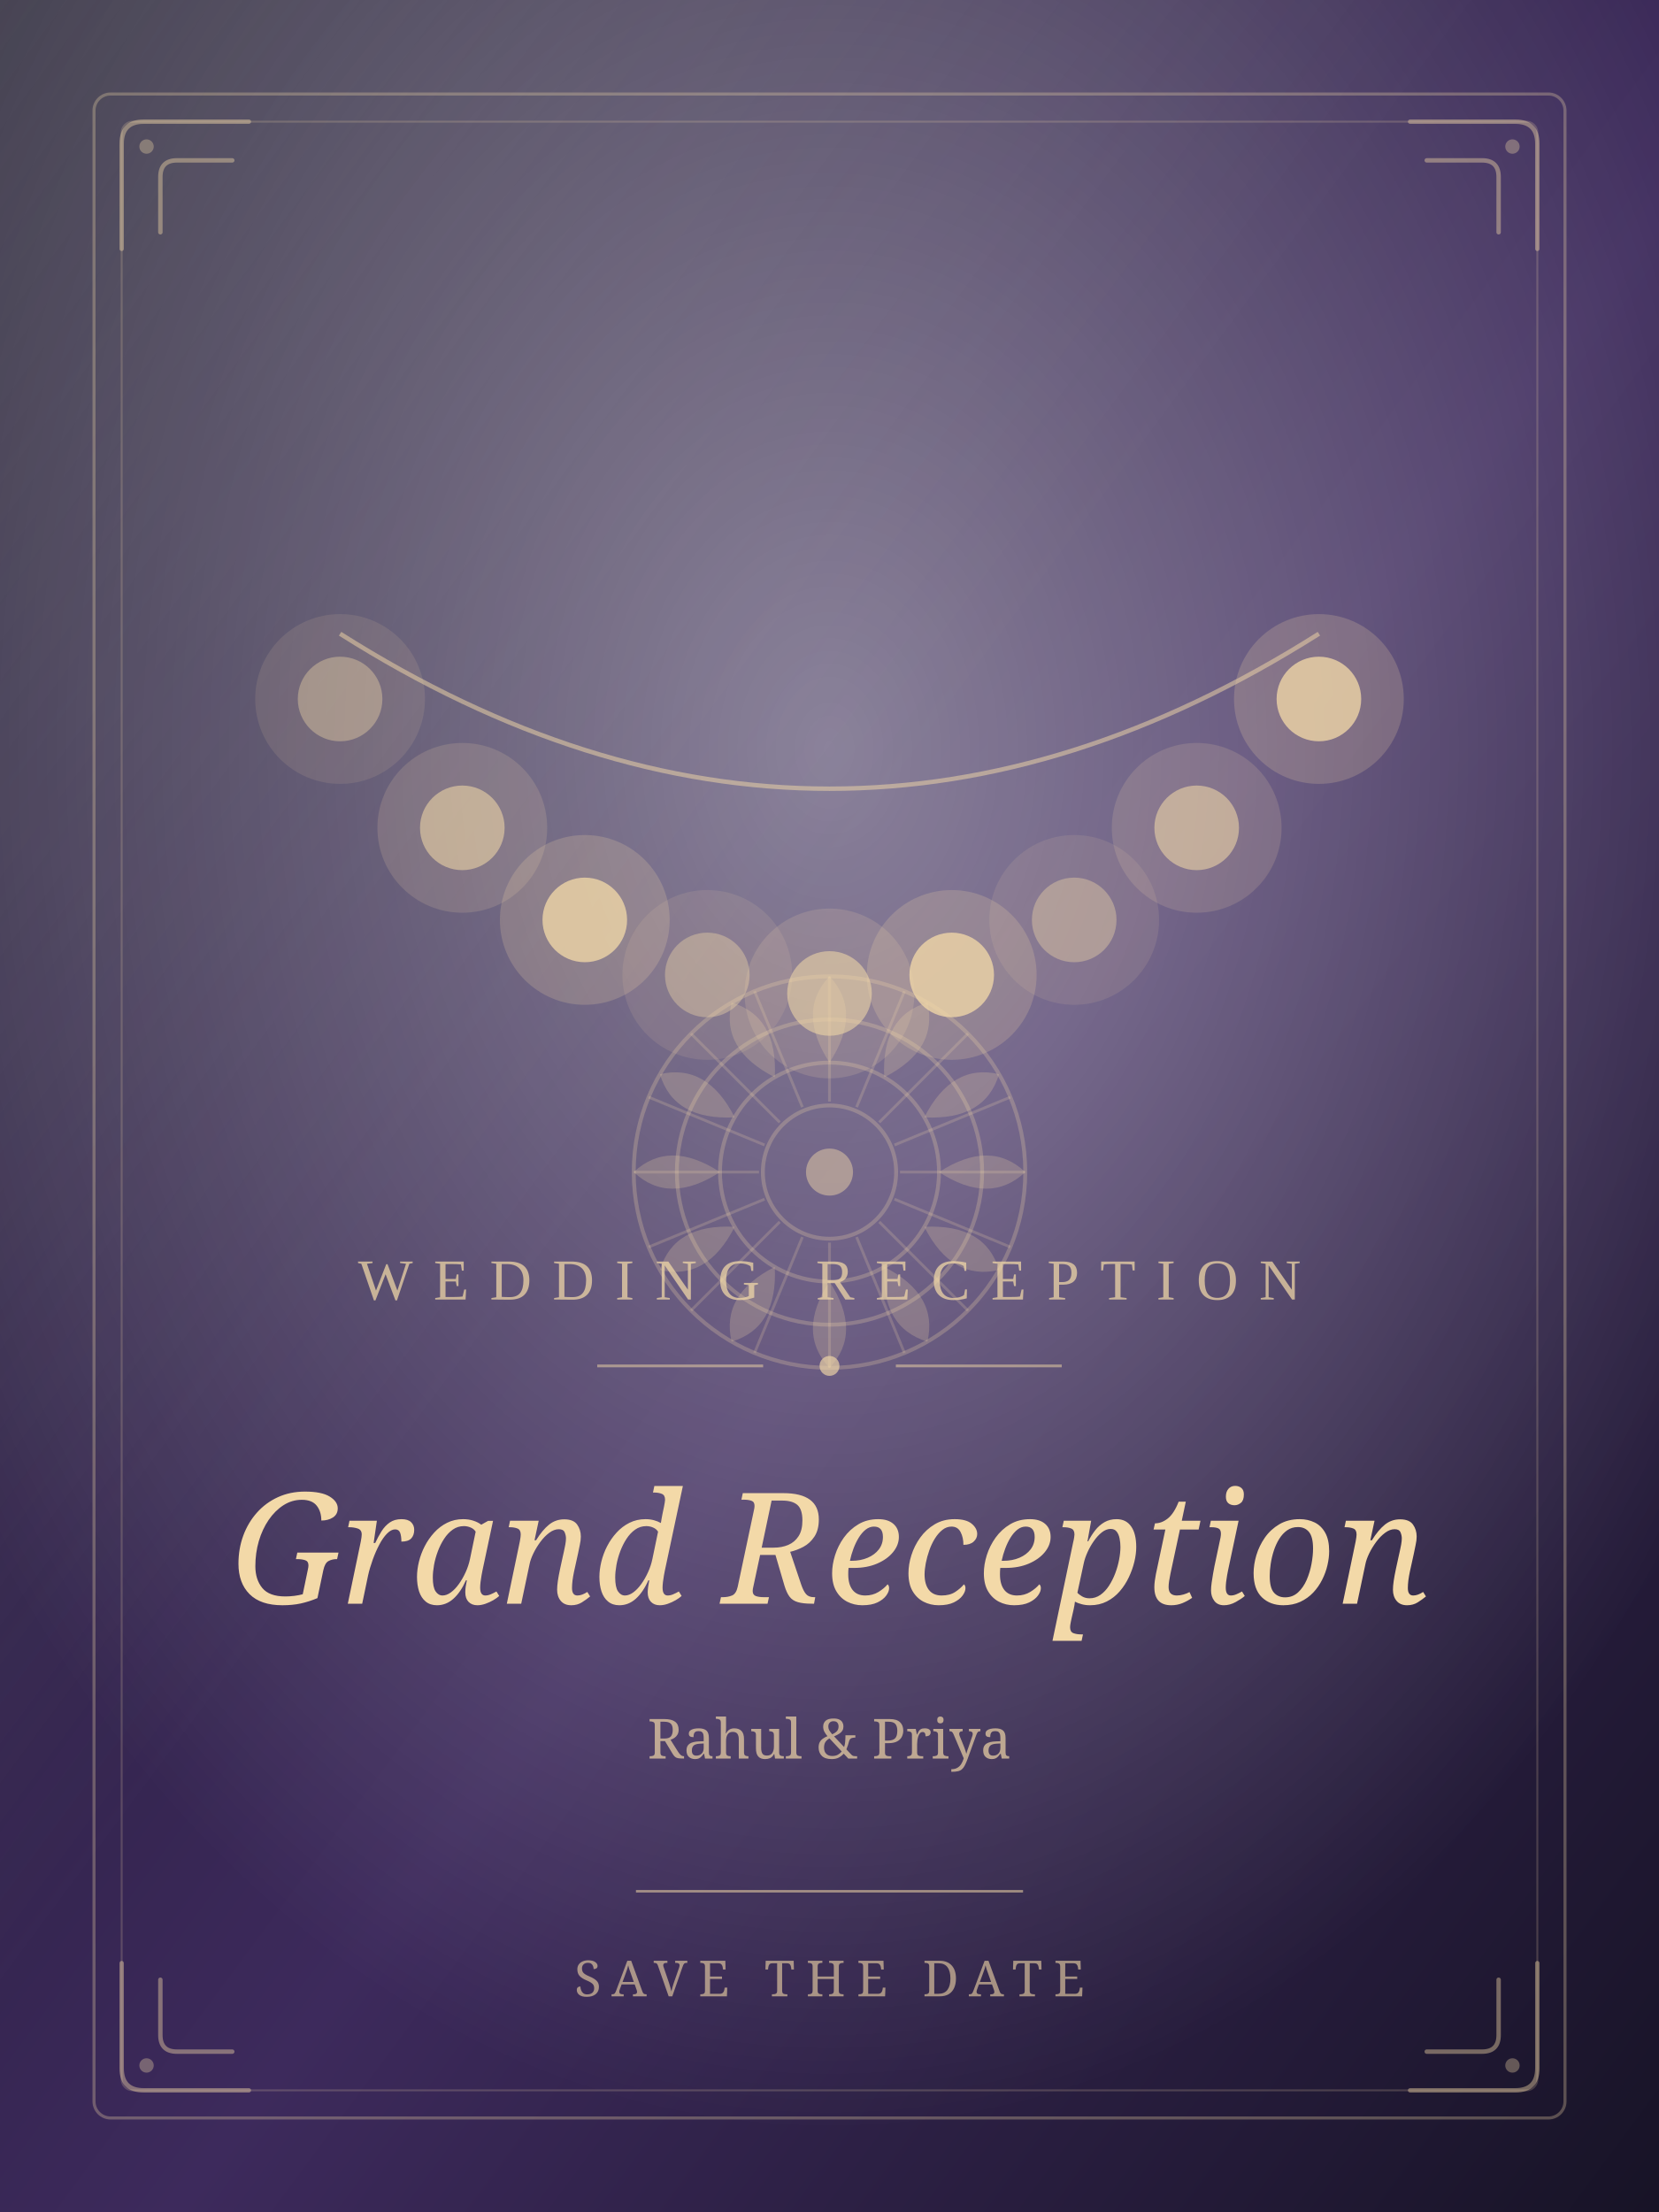
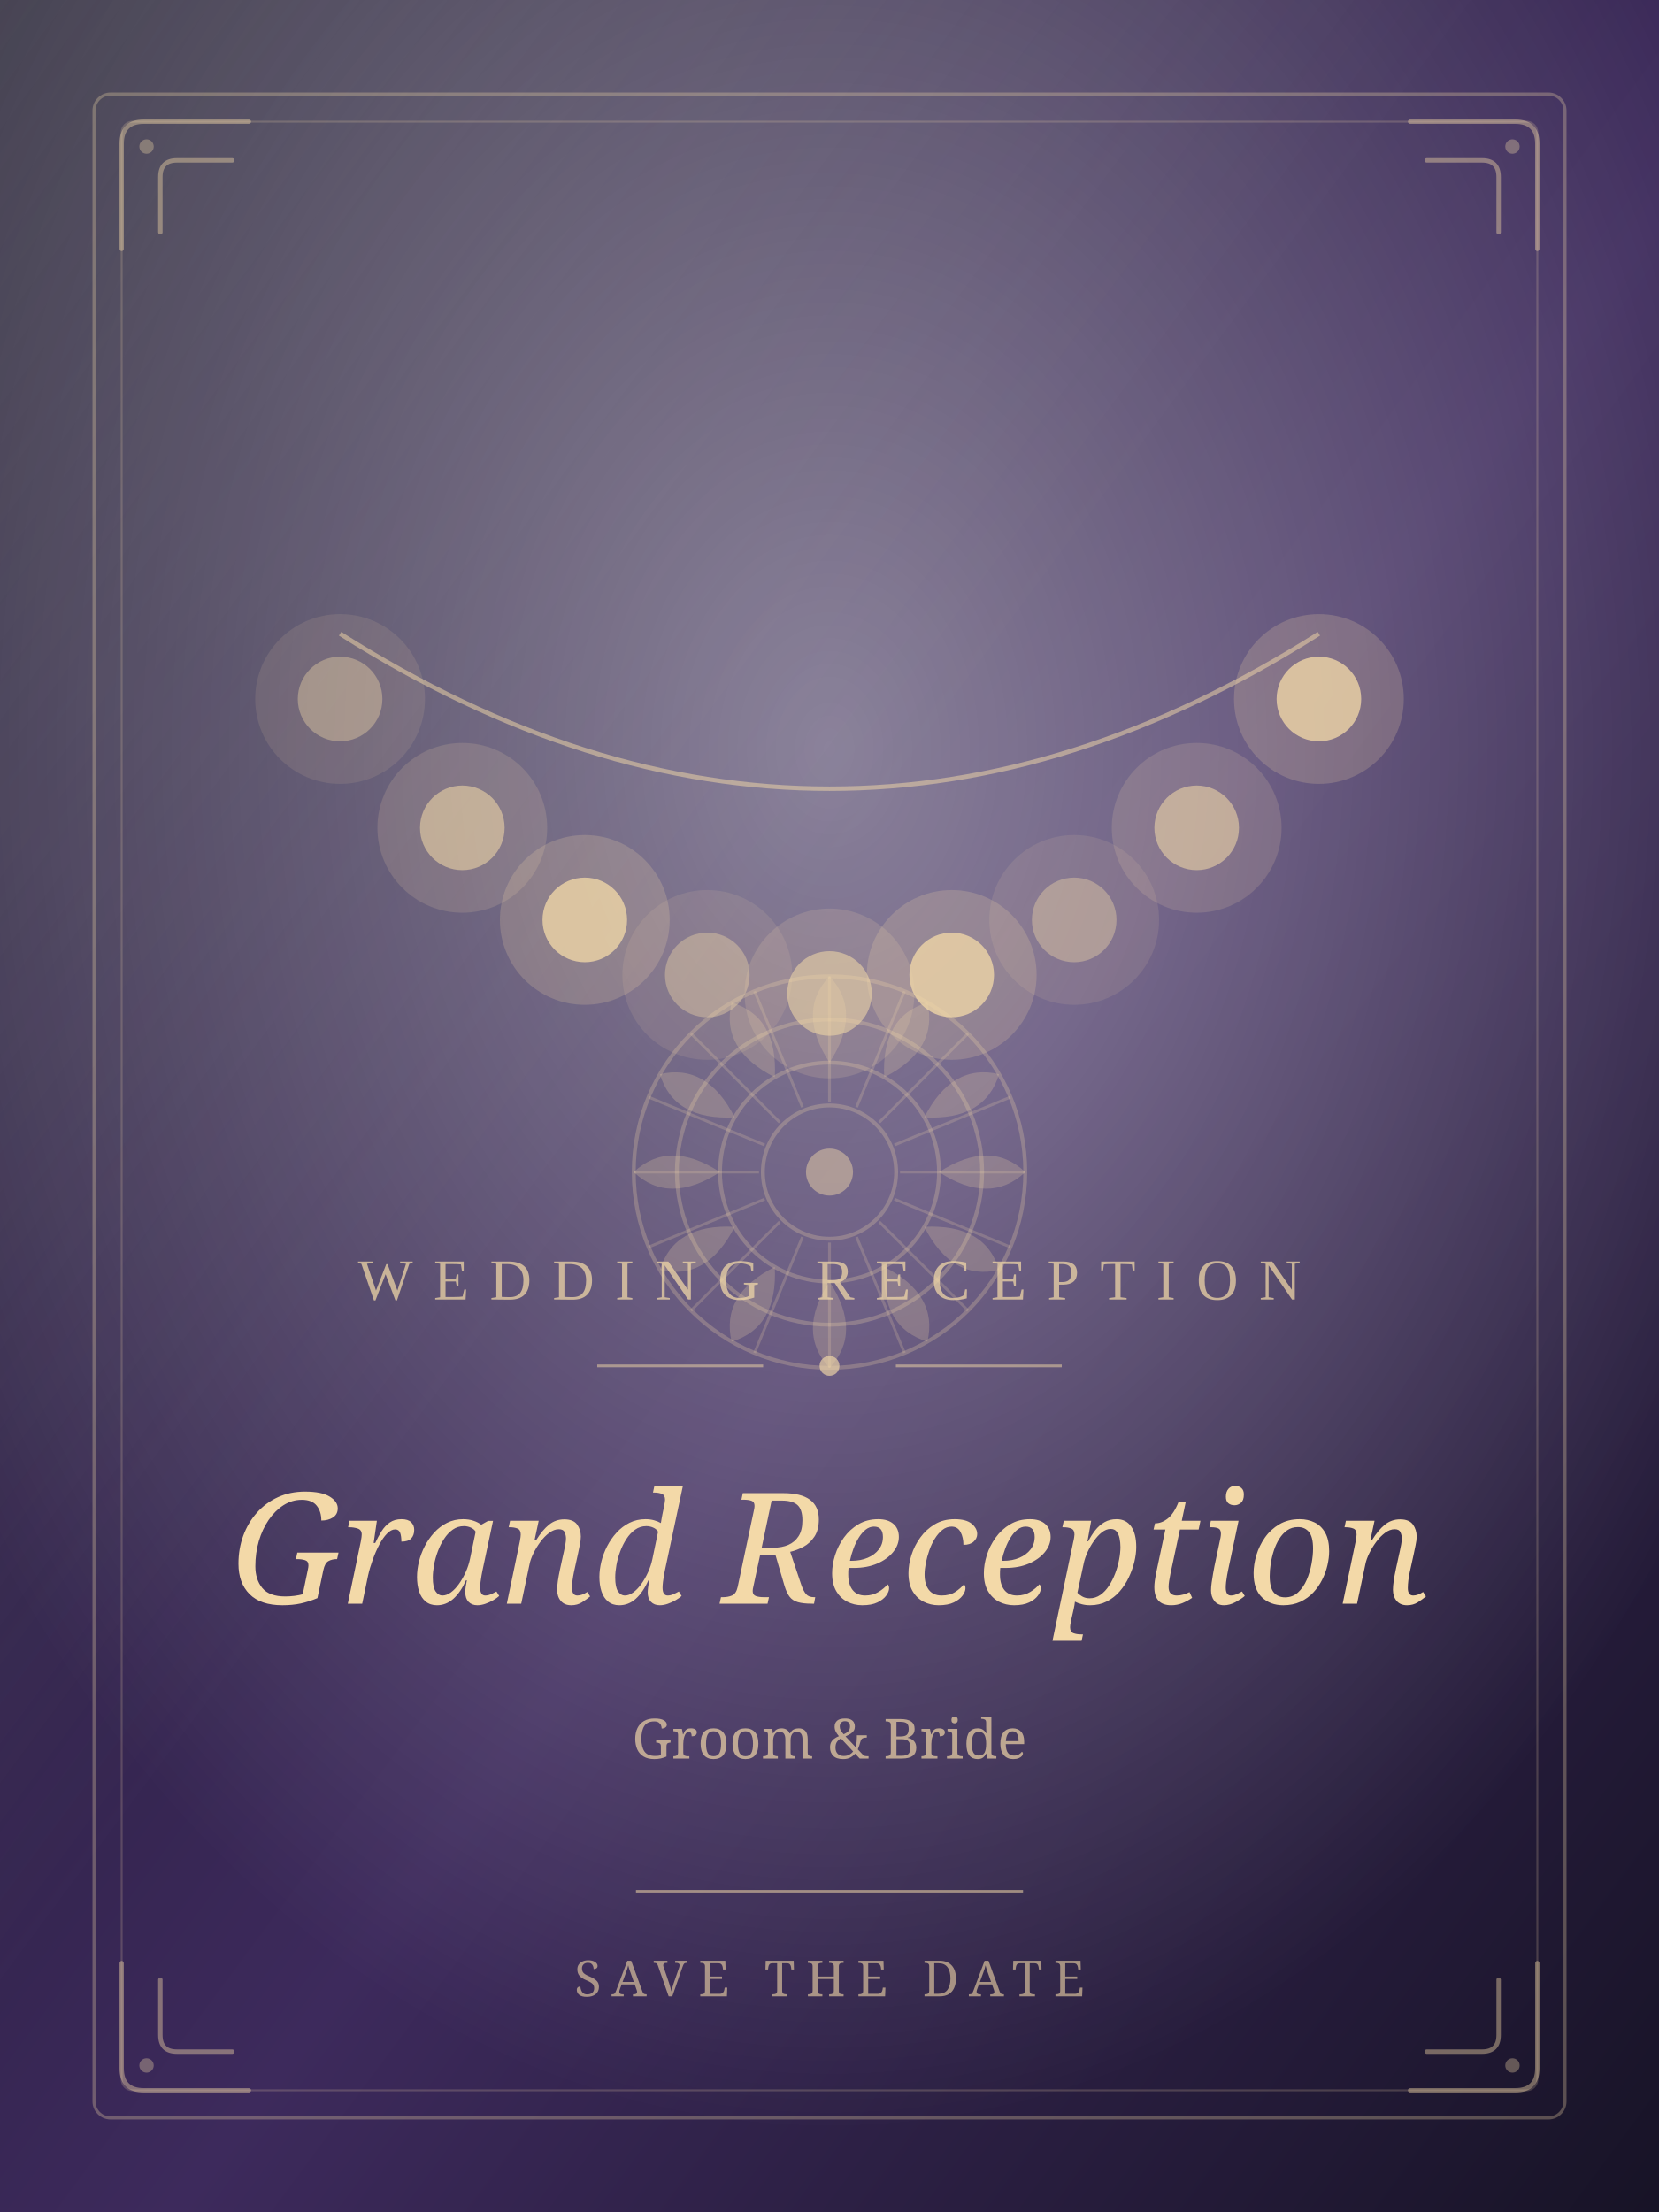
<svg xmlns="http://www.w3.org/2000/svg" viewBox="0 0 600 800" width="600" height="800" role="img" aria-label="Grand Reception invitation template preview">
  <defs>
    <linearGradient id="bg-grand-reception" x1="0" y1="0" x2="1" y2="1">
      <stop offset="0%" stop-color="#171326" />
      <stop offset="55%" stop-color="#3D2A5C" />
      <stop offset="100%" stop-color="#171326" />
    </linearGradient>
    <radialGradient id="glow-grand-reception" cx="50%" cy="34%" r="62%">
      <stop offset="0%" stop-color="#FFFFFF" stop-opacity="0.42" />
      <stop offset="100%" stop-color="#FFFFFF" stop-opacity="0" />
    </radialGradient>
    <linearGradient id="sheen-grand-reception" x1="0" y1="0" x2="1" y2="1">
      <stop offset="0%" stop-color="#FFFFFF" stop-opacity="0.20" />
      <stop offset="45%" stop-color="#FFFFFF" stop-opacity="0" />
    </linearGradient>
  </defs>
  <rect width="600" height="800" fill="url(#bg-grand-reception)" />
  <rect width="600" height="800" fill="url(#glow-grand-reception)" />
  <rect width="600" height="800" fill="url(#sheen-grand-reception)" />
  <g transform="translate(44 44) scale(1 1)" fill="none" stroke="#F3D9A8" stroke-width="1.6" opacity="0.42" stroke-linecap="round">
    <path d="M 0 46 V 8 Q 0 0 8 0 H 46" />
    <path d="M 14 40 V 20 Q 14 14 20 14 H 40" />
    <circle cx="9" cy="9" r="2.6" fill="#F3D9A8" stroke="none" opacity="0.8" />
  </g>
  <g transform="translate(556 44) scale(-1 1)" fill="none" stroke="#F3D9A8" stroke-width="1.6" opacity="0.42" stroke-linecap="round">
    <path d="M 0 46 V 8 Q 0 0 8 0 H 46" />
    <path d="M 14 40 V 20 Q 14 14 20 14 H 40" />
    <circle cx="9" cy="9" r="2.6" fill="#F3D9A8" stroke="none" opacity="0.8" />
  </g>
  <g transform="translate(44 756) scale(1 -1)" fill="none" stroke="#F3D9A8" stroke-width="1.6" opacity="0.42" stroke-linecap="round">
    <path d="M 0 46 V 8 Q 0 0 8 0 H 46" />
    <path d="M 14 40 V 20 Q 14 14 20 14 H 40" />
    <circle cx="9" cy="9" r="2.6" fill="#F3D9A8" stroke="none" opacity="0.8" />
  </g>
  <g transform="translate(556 756) scale(-1 -1)" fill="none" stroke="#F3D9A8" stroke-width="1.6" opacity="0.42" stroke-linecap="round">
    <path d="M 0 46 V 8 Q 0 0 8 0 H 46" />
    <path d="M 14 40 V 20 Q 14 14 20 14 H 40" />
    <circle cx="9" cy="9" r="2.6" fill="#F3D9A8" stroke="none" opacity="0.8" />
  </g>
  <rect x="34" y="34" width="532" height="732" fill="none" stroke="#F3D9A8" stroke-width="1.1" opacity="0.30" rx="6" />
  <rect x="44" y="44" width="512" height="712" fill="none" stroke="#F3D9A8" stroke-width="0.7" opacity="0.20" rx="4" />
  <g>
    <path d="M 123.0 229.2 Q 300.0 341.3 477.0 229.2" fill="none" stroke="#F3D9A8" stroke-width="1.6" opacity="0.50" />
    <g opacity="0.45">
      <circle cx="123.0" cy="252.8" r="15.3" fill="#F3D9A8" />
      <circle cx="123.0" cy="252.8" r="30.7" fill="#F3D9A8" opacity="0.25" />
    </g>
    <g opacity="0.63">
      <circle cx="167.2" cy="299.4" r="15.3" fill="#F3D9A8" />
      <circle cx="167.2" cy="299.4" r="30.7" fill="#F3D9A8" opacity="0.25" />
    </g>
    <g opacity="0.81">
      <circle cx="211.5" cy="332.7" r="15.3" fill="#F3D9A8" />
      <circle cx="211.5" cy="332.7" r="30.7" fill="#F3D9A8" opacity="0.25" />
    </g>
    <g opacity="0.45">
      <circle cx="255.8" cy="352.6" r="15.3" fill="#F3D9A8" />
      <circle cx="255.8" cy="352.6" r="30.7" fill="#F3D9A8" opacity="0.25" />
    </g>
    <g opacity="0.63">
      <circle cx="300.0" cy="359.3" r="15.3" fill="#F3D9A8" />
      <circle cx="300.0" cy="359.3" r="30.7" fill="#F3D9A8" opacity="0.25" />
    </g>
    <g opacity="0.81">
      <circle cx="344.2" cy="352.6" r="15.3" fill="#F3D9A8" />
      <circle cx="344.2" cy="352.6" r="30.7" fill="#F3D9A8" opacity="0.25" />
    </g>
    <g opacity="0.45">
      <circle cx="388.5" cy="332.7" r="15.3" fill="#F3D9A8" />
      <circle cx="388.5" cy="332.7" r="30.7" fill="#F3D9A8" opacity="0.25" />
    </g>
    <g opacity="0.63">
      <circle cx="432.8" cy="299.4" r="15.3" fill="#F3D9A8" />
      <circle cx="432.8" cy="299.4" r="30.7" fill="#F3D9A8" opacity="0.25" />
    </g>
    <g opacity="0.81">
      <circle cx="477.0" cy="252.8" r="15.3" fill="#F3D9A8" />
      <circle cx="477.0" cy="252.8" r="30.7" fill="#F3D9A8" opacity="0.25" />
    </g>
    <g fill="none" stroke="#F3D9A8" stroke-width="1.4" opacity="0.25">
      <circle cx="300.0" cy="423.9" r="70.8" />
      <circle cx="300.0" cy="423.9" r="55.2" />
      <circle cx="300.0" cy="423.9" r="39.6" />
      <circle cx="300.0" cy="423.9" r="24.1" />
    </g>
    <g stroke="#F3D9A8" stroke-width="1" opacity="0.20">
      <line x1="325.5" y1="423.9" x2="370.8" y2="423.9" />
      <line x1="323.5" y1="433.7" x2="365.4" y2="451.0" />
      <line x1="318.0" y1="441.9" x2="350.1" y2="474.0" />
      <line x1="309.8" y1="447.4" x2="327.1" y2="489.3" />
      <line x1="300.0" y1="449.4" x2="300.0" y2="494.7" />
      <line x1="290.2" y1="447.4" x2="272.9" y2="489.3" />
      <line x1="282.0" y1="441.9" x2="249.9" y2="474.0" />
      <line x1="276.5" y1="433.7" x2="234.6" y2="451.0" />
      <line x1="274.5" y1="423.9" x2="229.2" y2="423.9" />
      <line x1="276.5" y1="414.1" x2="234.6" y2="396.8" />
      <line x1="282.0" y1="405.9" x2="249.9" y2="373.8" />
      <line x1="290.2" y1="400.4" x2="272.9" y2="358.5" />
      <line x1="300.0" y1="398.4" x2="300.0" y2="353.1" />
      <line x1="309.8" y1="400.4" x2="327.1" y2="358.5" />
      <line x1="318.0" y1="405.9" x2="350.1" y2="373.8" />
      <line x1="323.5" y1="414.1" x2="365.4" y2="396.8" />
    </g>
    <g fill="#F3D9A8" opacity="0.23">
      <path d="M 300.0 384.3 q 12.0 -18.4 0 -31.2 q -12.0 12.7 0 31.2 z" transform="rotate(0.0 300.0 423.9)" />
      <path d="M 300.0 384.3 q 12.0 -18.4 0 -31.2 q -12.0 12.7 0 31.2 z" transform="rotate(30.0 300.0 423.9)" />
      <path d="M 300.0 384.3 q 12.0 -18.4 0 -31.2 q -12.0 12.7 0 31.2 z" transform="rotate(60.0 300.0 423.9)" />
      <path d="M 300.0 384.3 q 12.0 -18.4 0 -31.2 q -12.0 12.7 0 31.2 z" transform="rotate(90.0 300.0 423.9)" />
      <path d="M 300.0 384.3 q 12.0 -18.4 0 -31.2 q -12.0 12.7 0 31.2 z" transform="rotate(120.0 300.0 423.9)" />
      <path d="M 300.0 384.3 q 12.0 -18.4 0 -31.2 q -12.0 12.7 0 31.2 z" transform="rotate(150.0 300.0 423.9)" />
      <path d="M 300.0 384.3 q 12.0 -18.4 0 -31.2 q -12.0 12.7 0 31.2 z" transform="rotate(180.0 300.0 423.9)" />
      <path d="M 300.0 384.3 q 12.0 -18.4 0 -31.2 q -12.0 12.7 0 31.2 z" transform="rotate(210.0 300.0 423.9)" />
      <path d="M 300.0 384.3 q 12.0 -18.4 0 -31.2 q -12.0 12.7 0 31.2 z" transform="rotate(240.0 300.0 423.9)" />
      <path d="M 300.0 384.3 q 12.0 -18.4 0 -31.2 q -12.0 12.7 0 31.2 z" transform="rotate(270.0 300.0 423.9)" />
      <path d="M 300.0 384.3 q 12.0 -18.4 0 -31.2 q -12.0 12.7 0 31.2 z" transform="rotate(300.0 300.0 423.9)" />
      <path d="M 300.0 384.3 q 12.0 -18.4 0 -31.2 q -12.0 12.7 0 31.2 z" transform="rotate(330.0 300.0 423.9)" />
    </g>
    <circle cx="300.0" cy="423.9" r="8.5" fill="#F3D9A8" opacity="0.45" />
  </g>
  <text x="300.0" y="470" text-anchor="middle" font-family="Georgia, 'Times New Roman', serif" font-size="21" letter-spacing="7.5" fill="#F3D9A8" opacity="0.72">WEDDING RECEPTION</text>
  <line x1="216.0" y1="494" x2="276.0" y2="494" stroke="#F3D9A8" stroke-width="1" opacity="0.5" />
  <circle cx="300.0" cy="494" r="3.6" fill="#F3D9A8" opacity="0.65" />
  <line x1="324.0" y1="494" x2="384.0" y2="494" stroke="#F3D9A8" stroke-width="1" opacity="0.5" />
  <text x="300.0" y="580" text-anchor="middle" font-family="Georgia, serif" font-size="56" font-style="italic" fill="#F3D9A8">Grand Reception</text>
-   <text x="300.0" y="636" text-anchor="middle" font-family="Georgia, serif" font-size="20" fill="#F3D9A8" opacity="0.68">Rahul &amp; Priya</text>
+   <text x="300.0" y="636" text-anchor="middle" font-family="Georgia, serif" font-size="20" fill="#F3D9A8" opacity="0.68">Groom &amp; Bride</text>
  <g opacity="0.55">
    <line x1="230.0" y1="684" x2="370.0" y2="684" stroke="#F3D9A8" stroke-width="0.9" />
  </g>
  <text x="300.0" y="722" text-anchor="middle" font-family="Georgia, serif" font-size="18" letter-spacing="4" fill="#F3D9A8" opacity="0.6">SAVE THE DATE</text>
</svg>
